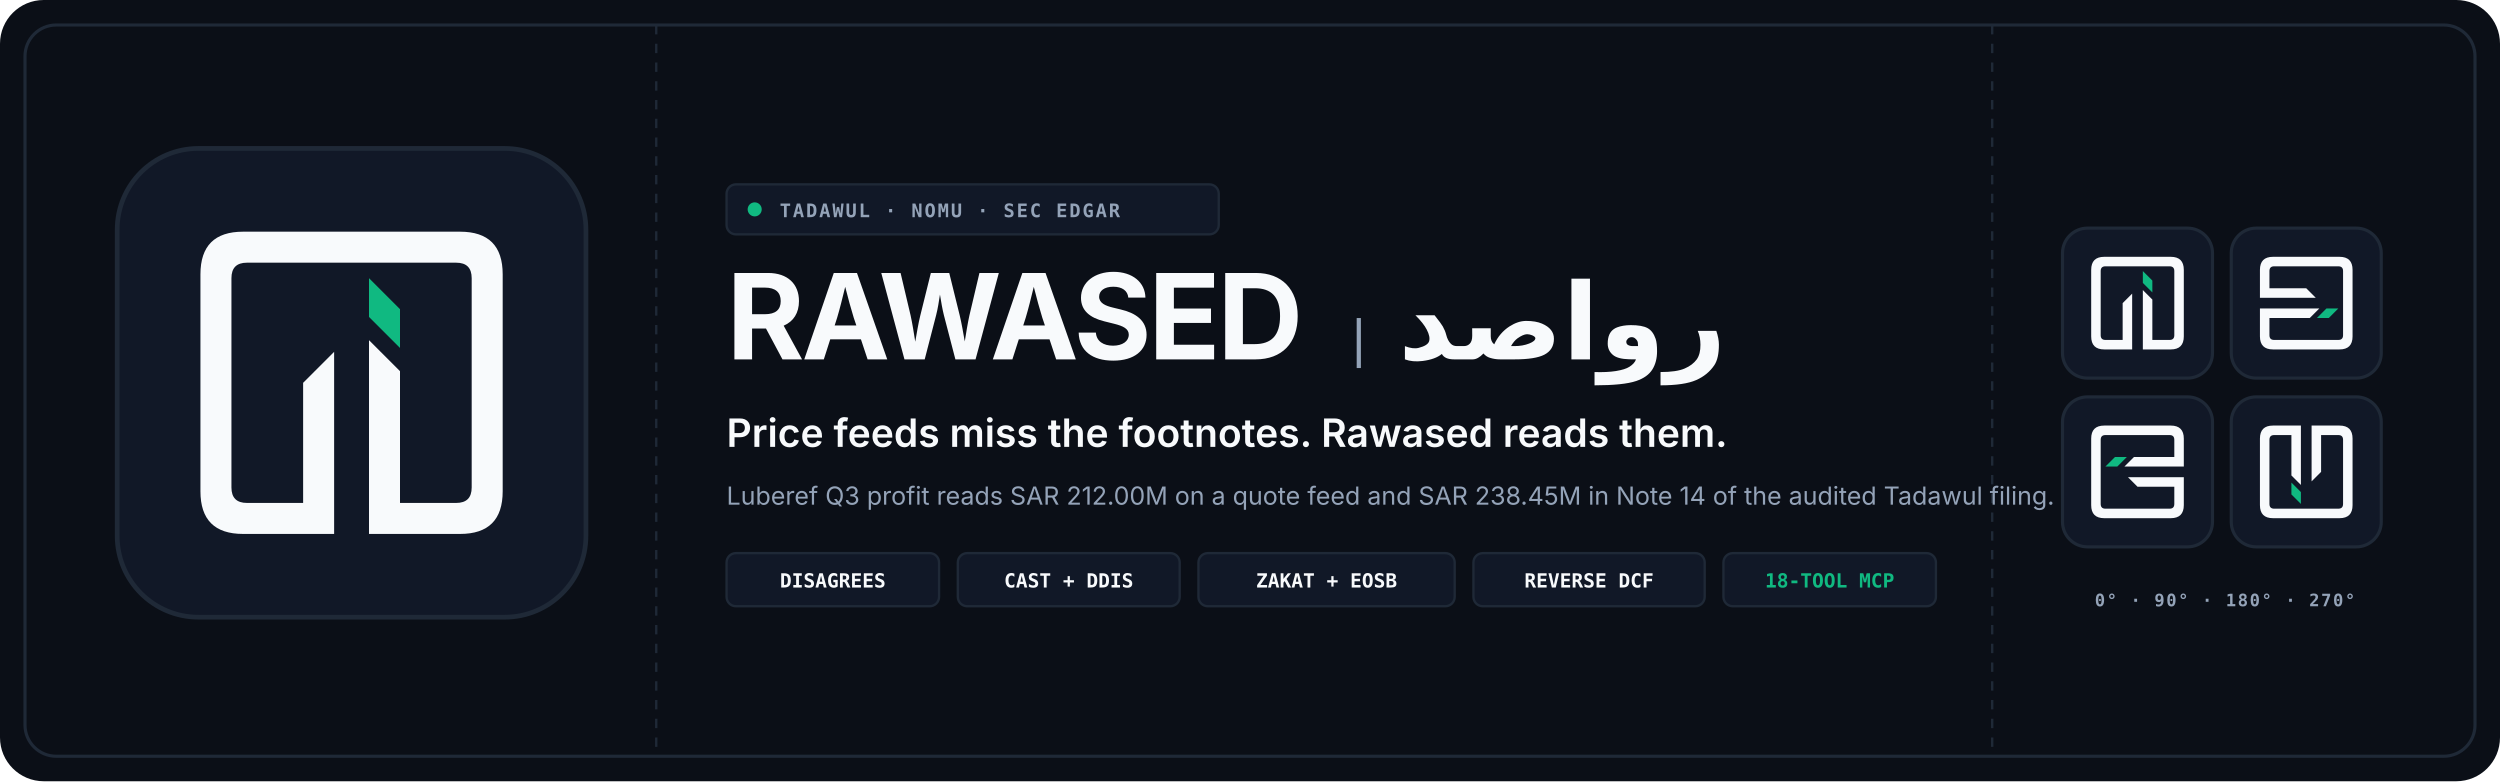
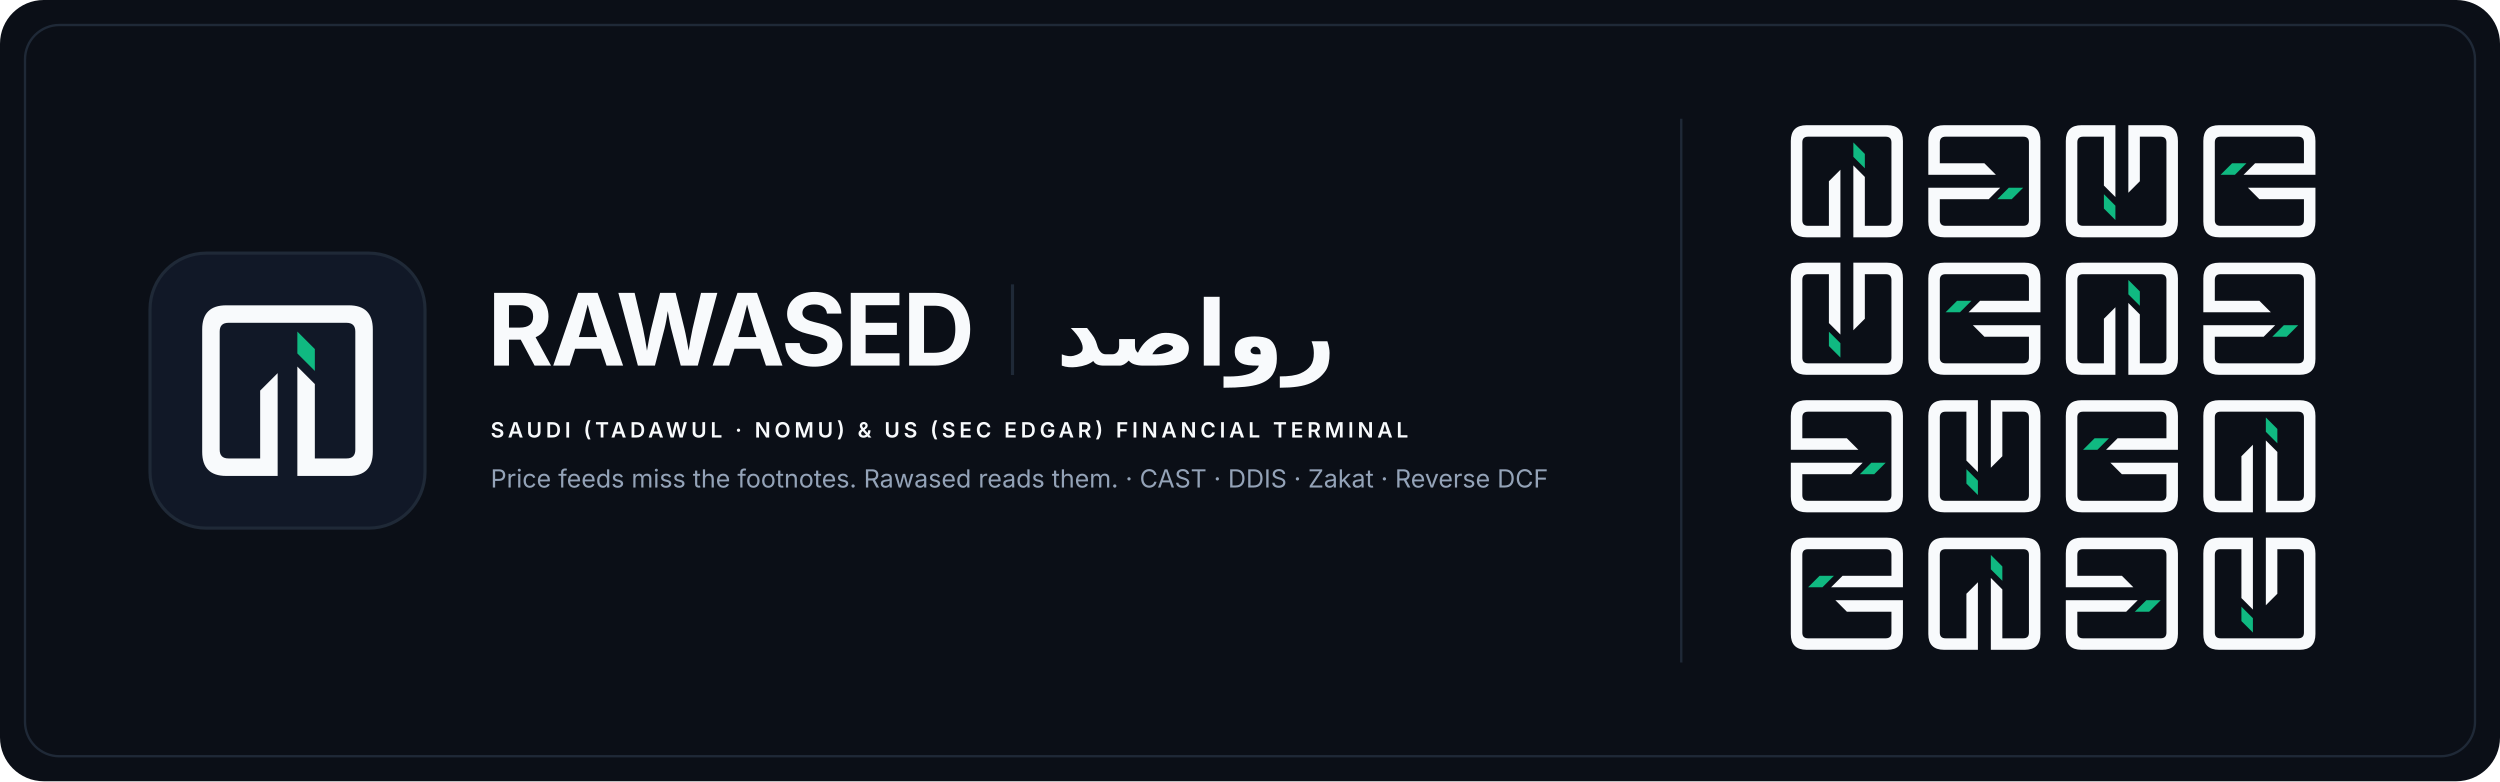
<svg xmlns="http://www.w3.org/2000/svg" viewBox="0 0 1600 500" width="1600" height="500">
  <rect width="1600" height="500" rx="28" fill="#0B0F17" />
-   <rect x="16" y="16" width="1568" height="468" rx="20" fill="none" stroke="#1F2937" stroke-width="2" />
-   <line x1="420" y1="16" x2="420" y2="484" stroke="#1F2937" stroke-width="1.5" stroke-dasharray="6 6" />
-   <line x1="1275" y1="16" x2="1275" y2="484" stroke="#1F2937" stroke-width="1.5" stroke-dasharray="6 6" />
-   <g transform="translate(75, 95)">
-     <rect width="300" height="300" rx="52" fill="#111827" stroke="#1F2937" stroke-width="3" />
-     <svg x="26" y="26" width="248" height="248" viewBox="0 0 100 100">
+   <rect x="16" y="16" width="1568" height="468" rx="22" fill="none" stroke="#1F2937" stroke-width="1.5" />
+   <g transform="translate(96, 162)">
+     <rect width="176" height="176" rx="36" fill="#111827" stroke="#1F2937" stroke-width="2" />
+     <svg x="18" y="18" width="140" height="140" viewBox="0 0 100 100">
      <path d="M 37.5 50 L 45.5 42 V 89 H 22 Q 11 89 11 78 V 22 Q 11 11 22 11 H 78 Q 89 11 89 22 V 78 Q 89 89 78 89 H 54.5 V 39 L 62.5 47 V 81 H 77 Q 81 81 81 77 V 23 Q 81 19 77 19 H 23 Q 19 19 19 23 V 77 Q 19 81 23 81 H 37.5 Z" fill="#F8FAFC" />
      <polygon points="54.5,23 62.5,31 62.5,41 54.5,33" fill="#10B981" />
    </svg>
  </g>
-   <g transform="translate(465, 118)">
-     <rect x="0" y="0" width="315" height="32" rx="6" fill="#111827" stroke="#1F2937" stroke-width="1.5" />
-     <circle cx="18" cy="16" r="4.5" fill="#10B981" />
-     <text x="34" y="21" fill="#94A3B8" font-family="IBM Plex Mono, monospace" font-size="12" font-weight="600" letter-spacing="1.2">TADAWUL · NOMU · SEC EDGAR</text>
-     <text x="0" y="112" fill="#F8FAFC" font-family="IBM Plex Sans, -apple-system, sans-serif" font-size="76" font-weight="700" letter-spacing="-2">RAWASED</text>
-     <text x="395" y="110" fill="#94A3B8" font-family="IBM Plex Mono, monospace" font-size="32" font-weight="400">|</text>
-     <text x="430" y="112" fill="#F8FAFC" font-family="IBM Plex Sans Arabic, Geeza Pro, sans-serif" font-size="68" font-weight="700">رواصد</text>
-     <text x="0" y="168" fill="#F8FAFC" font-family="IBM Plex Sans, -apple-system, sans-serif" font-size="25" font-weight="600">Price feeds miss the footnotes. Rawased reads them.</text>
-     <text x="0" y="205" fill="#94A3B8" font-family="IBM Plex Sans, -apple-system, sans-serif" font-size="16" font-weight="400">Luberef Q3 profit reads SAR 212.00M on a quote feed and SAR 238.45M in Note 14 of the audited Tadawul filing.</text>
-     <g transform="translate(0, 236)">
-       <rect x="0" y="0" width="136" height="34" rx="6" fill="#111827" stroke="#1F2937" stroke-width="1.5" />
-       <text x="68" y="22" fill="#F8FAFC" font-family="IBM Plex Mono, monospace" font-size="12.5" font-weight="600" text-anchor="middle">DISAGREES</text>
-       <rect x="148" y="0" width="142" height="34" rx="6" fill="#111827" stroke="#1F2937" stroke-width="1.5" />
-       <text x="219" y="22" fill="#F8FAFC" font-family="IBM Plex Mono, monospace" font-size="12.5" font-weight="600" text-anchor="middle">CAST + DDIS</text>
-       <rect x="302" y="0" width="164" height="34" rx="6" fill="#111827" stroke="#1F2937" stroke-width="1.5" />
-       <text x="384" y="22" fill="#F8FAFC" font-family="IBM Plex Mono, monospace" font-size="12.5" font-weight="600" text-anchor="middle">ZAKAT + EOSB</text>
-       <rect x="478" y="0" width="148" height="34" rx="6" fill="#111827" stroke="#1F2937" stroke-width="1.5" />
-       <text x="552" y="22" fill="#F8FAFC" font-family="IBM Plex Mono, monospace" font-size="12.5" font-weight="600" text-anchor="middle">REVERSE DCF</text>
-       <rect x="638" y="0" width="136" height="34" rx="6" fill="#111827" stroke="#1F2937" stroke-width="1.5" />
-       <text x="706" y="22" fill="#10B981" font-family="IBM Plex Mono, monospace" font-size="12.5" font-weight="600" text-anchor="middle">18-TOOL MCP</text>
-     </g>
+   <g transform="translate(312, 166)">
+     <text x="0" y="68" fill="#F8FAFC" font-family="IBM Plex Sans, -apple-system, sans-serif" font-size="64" font-weight="700" letter-spacing="-1.5">RAWASED</text>
+     <line x1="336" y1="16" x2="336" y2="74" stroke="#1F2937" stroke-width="2" />
+     <text x="364" y="68" fill="#F8FAFC" font-family="IBM Plex Sans Arabic, Geeza Pro, sans-serif" font-size="58" font-weight="700">رواصد</text>
+     <text x="2" y="114" fill="#F8FAFC" font-family="-apple-system, SF Pro Text, Helvetica Neue, sans-serif" font-size="13.5" font-weight="600" letter-spacing="2.4">SAUDI (TADAWUL · NOMU) &amp; US (SEC EDGAR) FINANCIAL TERMINAL</text>
+     <text x="2" y="146" fill="#94A3B8" font-family="-apple-system, SF Pro Text, Helvetica Neue, sans-serif" font-size="16" font-weight="400">Price feeds miss the footnotes. Rawased reads them. · CAST · DDIS · Zakat · Reverse DCF</text>
  </g>
-   <g transform="translate(1320,146)">
-     <rect width="96" height="96" rx="16" fill="#111827" stroke="#1F2937" stroke-width="2" />
-     <svg x="10" y="10" width="76" height="76" viewBox="0 0 100 100">
+   <line x1="1076" y1="76" x2="1076" y2="424" stroke="#1F2937" stroke-width="1.5" />
+   <g transform="translate(1136,70)">
+     <svg x="0" y="0" width="92" height="92" viewBox="0 0 100 100">
      <g transform="rotate(0 50 50)">
        <path d="M 37.5 50 L 45.5 42 V 89 H 22 Q 11 89 11 78 V 22 Q 11 11 22 11 H 78 Q 89 11 89 22 V 78 Q 89 89 78 89 H 54.5 V 39 L 62.5 47 V 81 H 77 Q 81 81 81 77 V 23 Q 81 19 77 19 H 23 Q 19 19 19 23 V 77 Q 19 81 23 81 H 37.5 Z" fill="#F8FAFC" />
        <polygon points="54.5,23 62.5,31 62.5,41 54.5,33" fill="#10B981" />
      </g>
    </svg>
  </g>
-   <g transform="translate(1428,146)">
-     <rect width="96" height="96" rx="16" fill="#111827" stroke="#1F2937" stroke-width="2" />
-     <svg x="10" y="10" width="76" height="76" viewBox="0 0 100 100">
+   <g transform="translate(1224,70)">
+     <svg x="0" y="0" width="92" height="92" viewBox="0 0 100 100">
      <g transform="rotate(90 50 50)">
        <path d="M 37.5 50 L 45.5 42 V 89 H 22 Q 11 89 11 78 V 22 Q 11 11 22 11 H 78 Q 89 11 89 22 V 78 Q 89 89 78 89 H 54.5 V 39 L 62.5 47 V 81 H 77 Q 81 81 81 77 V 23 Q 81 19 77 19 H 23 Q 19 19 19 23 V 77 Q 19 81 23 81 H 37.5 Z" fill="#F8FAFC" />
        <polygon points="54.5,23 62.5,31 62.5,41 54.5,33" fill="#10B981" />
      </g>
    </svg>
  </g>
-   <g transform="translate(1320,254)">
-     <rect width="96" height="96" rx="16" fill="#111827" stroke="#1F2937" stroke-width="2" />
-     <svg x="10" y="10" width="76" height="76" viewBox="0 0 100 100">
+   <g transform="translate(1312,70)">
+     <svg x="0" y="0" width="92" height="92" viewBox="0 0 100 100">
+       <g transform="rotate(180 50 50)">
+         <path d="M 37.5 50 L 45.5 42 V 89 H 22 Q 11 89 11 78 V 22 Q 11 11 22 11 H 78 Q 89 11 89 22 V 78 Q 89 89 78 89 H 54.5 V 39 L 62.5 47 V 81 H 77 Q 81 81 81 77 V 23 Q 81 19 77 19 H 23 Q 19 19 19 23 V 77 Q 19 81 23 81 H 37.5 Z" fill="#F8FAFC" />
+         <polygon points="54.5,23 62.5,31 62.5,41 54.5,33" fill="#10B981" />
+       </g>
+     </svg>
+   </g>
+   <g transform="translate(1400,70)">
+     <svg x="0" y="0" width="92" height="92" viewBox="0 0 100 100">
      <g transform="rotate(270 50 50)">
        <path d="M 37.5 50 L 45.5 42 V 89 H 22 Q 11 89 11 78 V 22 Q 11 11 22 11 H 78 Q 89 11 89 22 V 78 Q 89 89 78 89 H 54.5 V 39 L 62.5 47 V 81 H 77 Q 81 81 81 77 V 23 Q 81 19 77 19 H 23 Q 19 19 19 23 V 77 Q 19 81 23 81 H 37.5 Z" fill="#F8FAFC" />
        <polygon points="54.5,23 62.5,31 62.5,41 54.5,33" fill="#10B981" />
      </g>
    </svg>
  </g>
-   <g transform="translate(1428,254)">
-     <rect width="96" height="96" rx="16" fill="#111827" stroke="#1F2937" stroke-width="2" />
-     <svg x="10" y="10" width="76" height="76" viewBox="0 0 100 100">
+   <g transform="translate(1136,158)">
+     <svg x="0" y="0" width="92" height="92" viewBox="0 0 100 100">
      <g transform="rotate(180 50 50)">
        <path d="M 37.5 50 L 45.5 42 V 89 H 22 Q 11 89 11 78 V 22 Q 11 11 22 11 H 78 Q 89 11 89 22 V 78 Q 89 89 78 89 H 54.5 V 39 L 62.5 47 V 81 H 77 Q 81 81 81 77 V 23 Q 81 19 77 19 H 23 Q 19 19 19 23 V 77 Q 19 81 23 81 H 37.5 Z" fill="#F8FAFC" />
        <polygon points="54.5,23 62.5,31 62.5,41 54.5,33" fill="#10B981" />
      </g>
    </svg>
  </g>
-   <text x="1424" y="388" fill="#94A3B8" font-family="IBM Plex Mono, monospace" font-size="11" font-weight="600" text-anchor="middle" letter-spacing="1">0° · 90° · 180° · 270°</text>
+   <g transform="translate(1224,158)">
+     <svg x="0" y="0" width="92" height="92" viewBox="0 0 100 100">
+       <g transform="rotate(270 50 50)">
+         <path d="M 37.5 50 L 45.5 42 V 89 H 22 Q 11 89 11 78 V 22 Q 11 11 22 11 H 78 Q 89 11 89 22 V 78 Q 89 89 78 89 H 54.5 V 39 L 62.5 47 V 81 H 77 Q 81 81 81 77 V 23 Q 81 19 77 19 H 23 Q 19 19 19 23 V 77 Q 19 81 23 81 H 37.5 Z" fill="#F8FAFC" />
+         <polygon points="54.5,23 62.5,31 62.5,41 54.5,33" fill="#10B981" />
+       </g>
+     </svg>
+   </g>
+   <g transform="translate(1312,158)">
+     <svg x="0" y="0" width="92" height="92" viewBox="0 0 100 100">
+       <g transform="rotate(0 50 50)">
+         <path d="M 37.5 50 L 45.5 42 V 89 H 22 Q 11 89 11 78 V 22 Q 11 11 22 11 H 78 Q 89 11 89 22 V 78 Q 89 89 78 89 H 54.5 V 39 L 62.5 47 V 81 H 77 Q 81 81 81 77 V 23 Q 81 19 77 19 H 23 Q 19 19 19 23 V 77 Q 19 81 23 81 H 37.5 Z" fill="#F8FAFC" />
+         <polygon points="54.5,23 62.5,31 62.5,41 54.5,33" fill="#10B981" />
+       </g>
+     </svg>
+   </g>
+   <g transform="translate(1400,158)">
+     <svg x="0" y="0" width="92" height="92" viewBox="0 0 100 100">
+       <g transform="rotate(90 50 50)">
+         <path d="M 37.5 50 L 45.5 42 V 89 H 22 Q 11 89 11 78 V 22 Q 11 11 22 11 H 78 Q 89 11 89 22 V 78 Q 89 89 78 89 H 54.5 V 39 L 62.5 47 V 81 H 77 Q 81 81 81 77 V 23 Q 81 19 77 19 H 23 Q 19 19 19 23 V 77 Q 19 81 23 81 H 37.5 Z" fill="#F8FAFC" />
+         <polygon points="54.5,23 62.5,31 62.5,41 54.5,33" fill="#10B981" />
+       </g>
+     </svg>
+   </g>
+   <g transform="translate(1136,246)">
+     <svg x="0" y="0" width="92" height="92" viewBox="0 0 100 100">
+       <g transform="rotate(90 50 50)">
+         <path d="M 37.5 50 L 45.5 42 V 89 H 22 Q 11 89 11 78 V 22 Q 11 11 22 11 H 78 Q 89 11 89 22 V 78 Q 89 89 78 89 H 54.5 V 39 L 62.5 47 V 81 H 77 Q 81 81 81 77 V 23 Q 81 19 77 19 H 23 Q 19 19 19 23 V 77 Q 19 81 23 81 H 37.5 Z" fill="#F8FAFC" />
+         <polygon points="54.5,23 62.5,31 62.5,41 54.5,33" fill="#10B981" />
+       </g>
+     </svg>
+   </g>
+   <g transform="translate(1224,246)">
+     <svg x="0" y="0" width="92" height="92" viewBox="0 0 100 100">
+       <g transform="rotate(180 50 50)">
+         <path d="M 37.5 50 L 45.5 42 V 89 H 22 Q 11 89 11 78 V 22 Q 11 11 22 11 H 78 Q 89 11 89 22 V 78 Q 89 89 78 89 H 54.5 V 39 L 62.5 47 V 81 H 77 Q 81 81 81 77 V 23 Q 81 19 77 19 H 23 Q 19 19 19 23 V 77 Q 19 81 23 81 H 37.5 Z" fill="#F8FAFC" />
+         <polygon points="54.5,23 62.5,31 62.5,41 54.5,33" fill="#10B981" />
+       </g>
+     </svg>
+   </g>
+   <g transform="translate(1312,246)">
+     <svg x="0" y="0" width="92" height="92" viewBox="0 0 100 100">
+       <g transform="rotate(270 50 50)">
+         <path d="M 37.5 50 L 45.5 42 V 89 H 22 Q 11 89 11 78 V 22 Q 11 11 22 11 H 78 Q 89 11 89 22 V 78 Q 89 89 78 89 H 54.5 V 39 L 62.5 47 V 81 H 77 Q 81 81 81 77 V 23 Q 81 19 77 19 H 23 Q 19 19 19 23 V 77 Q 19 81 23 81 H 37.5 Z" fill="#F8FAFC" />
+         <polygon points="54.5,23 62.5,31 62.5,41 54.5,33" fill="#10B981" />
+       </g>
+     </svg>
+   </g>
+   <g transform="translate(1400,246)">
+     <svg x="0" y="0" width="92" height="92" viewBox="0 0 100 100">
+       <g transform="rotate(0 50 50)">
+         <path d="M 37.5 50 L 45.5 42 V 89 H 22 Q 11 89 11 78 V 22 Q 11 11 22 11 H 78 Q 89 11 89 22 V 78 Q 89 89 78 89 H 54.5 V 39 L 62.5 47 V 81 H 77 Q 81 81 81 77 V 23 Q 81 19 77 19 H 23 Q 19 19 19 23 V 77 Q 19 81 23 81 H 37.5 Z" fill="#F8FAFC" />
+         <polygon points="54.5,23 62.5,31 62.5,41 54.5,33" fill="#10B981" />
+       </g>
+     </svg>
+   </g>
+   <g transform="translate(1136,334)">
+     <svg x="0" y="0" width="92" height="92" viewBox="0 0 100 100">
+       <g transform="rotate(270 50 50)">
+         <path d="M 37.5 50 L 45.5 42 V 89 H 22 Q 11 89 11 78 V 22 Q 11 11 22 11 H 78 Q 89 11 89 22 V 78 Q 89 89 78 89 H 54.5 V 39 L 62.5 47 V 81 H 77 Q 81 81 81 77 V 23 Q 81 19 77 19 H 23 Q 19 19 19 23 V 77 Q 19 81 23 81 H 37.5 Z" fill="#F8FAFC" />
+         <polygon points="54.5,23 62.5,31 62.5,41 54.5,33" fill="#10B981" />
+       </g>
+     </svg>
+   </g>
+   <g transform="translate(1224,334)">
+     <svg x="0" y="0" width="92" height="92" viewBox="0 0 100 100">
+       <g transform="rotate(0 50 50)">
+         <path d="M 37.5 50 L 45.5 42 V 89 H 22 Q 11 89 11 78 V 22 Q 11 11 22 11 H 78 Q 89 11 89 22 V 78 Q 89 89 78 89 H 54.5 V 39 L 62.5 47 V 81 H 77 Q 81 81 81 77 V 23 Q 81 19 77 19 H 23 Q 19 19 19 23 V 77 Q 19 81 23 81 H 37.5 Z" fill="#F8FAFC" />
+         <polygon points="54.5,23 62.5,31 62.5,41 54.5,33" fill="#10B981" />
+       </g>
+     </svg>
+   </g>
+   <g transform="translate(1312,334)">
+     <svg x="0" y="0" width="92" height="92" viewBox="0 0 100 100">
+       <g transform="rotate(90 50 50)">
+         <path d="M 37.5 50 L 45.5 42 V 89 H 22 Q 11 89 11 78 V 22 Q 11 11 22 11 H 78 Q 89 11 89 22 V 78 Q 89 89 78 89 H 54.5 V 39 L 62.5 47 V 81 H 77 Q 81 81 81 77 V 23 Q 81 19 77 19 H 23 Q 19 19 19 23 V 77 Q 19 81 23 81 H 37.5 Z" fill="#F8FAFC" />
+         <polygon points="54.5,23 62.5,31 62.5,41 54.5,33" fill="#10B981" />
+       </g>
+     </svg>
+   </g>
+   <g transform="translate(1400,334)">
+     <svg x="0" y="0" width="92" height="92" viewBox="0 0 100 100">
+       <g transform="rotate(180 50 50)">
+         <path d="M 37.5 50 L 45.5 42 V 89 H 22 Q 11 89 11 78 V 22 Q 11 11 22 11 H 78 Q 89 11 89 22 V 78 Q 89 89 78 89 H 54.5 V 39 L 62.5 47 V 81 H 77 Q 81 81 81 77 V 23 Q 81 19 77 19 H 23 Q 19 19 19 23 V 77 Q 19 81 23 81 H 37.5 Z" fill="#F8FAFC" />
+         <polygon points="54.5,23 62.5,31 62.5,41 54.5,33" fill="#10B981" />
+       </g>
+     </svg>
+   </g>
</svg>
